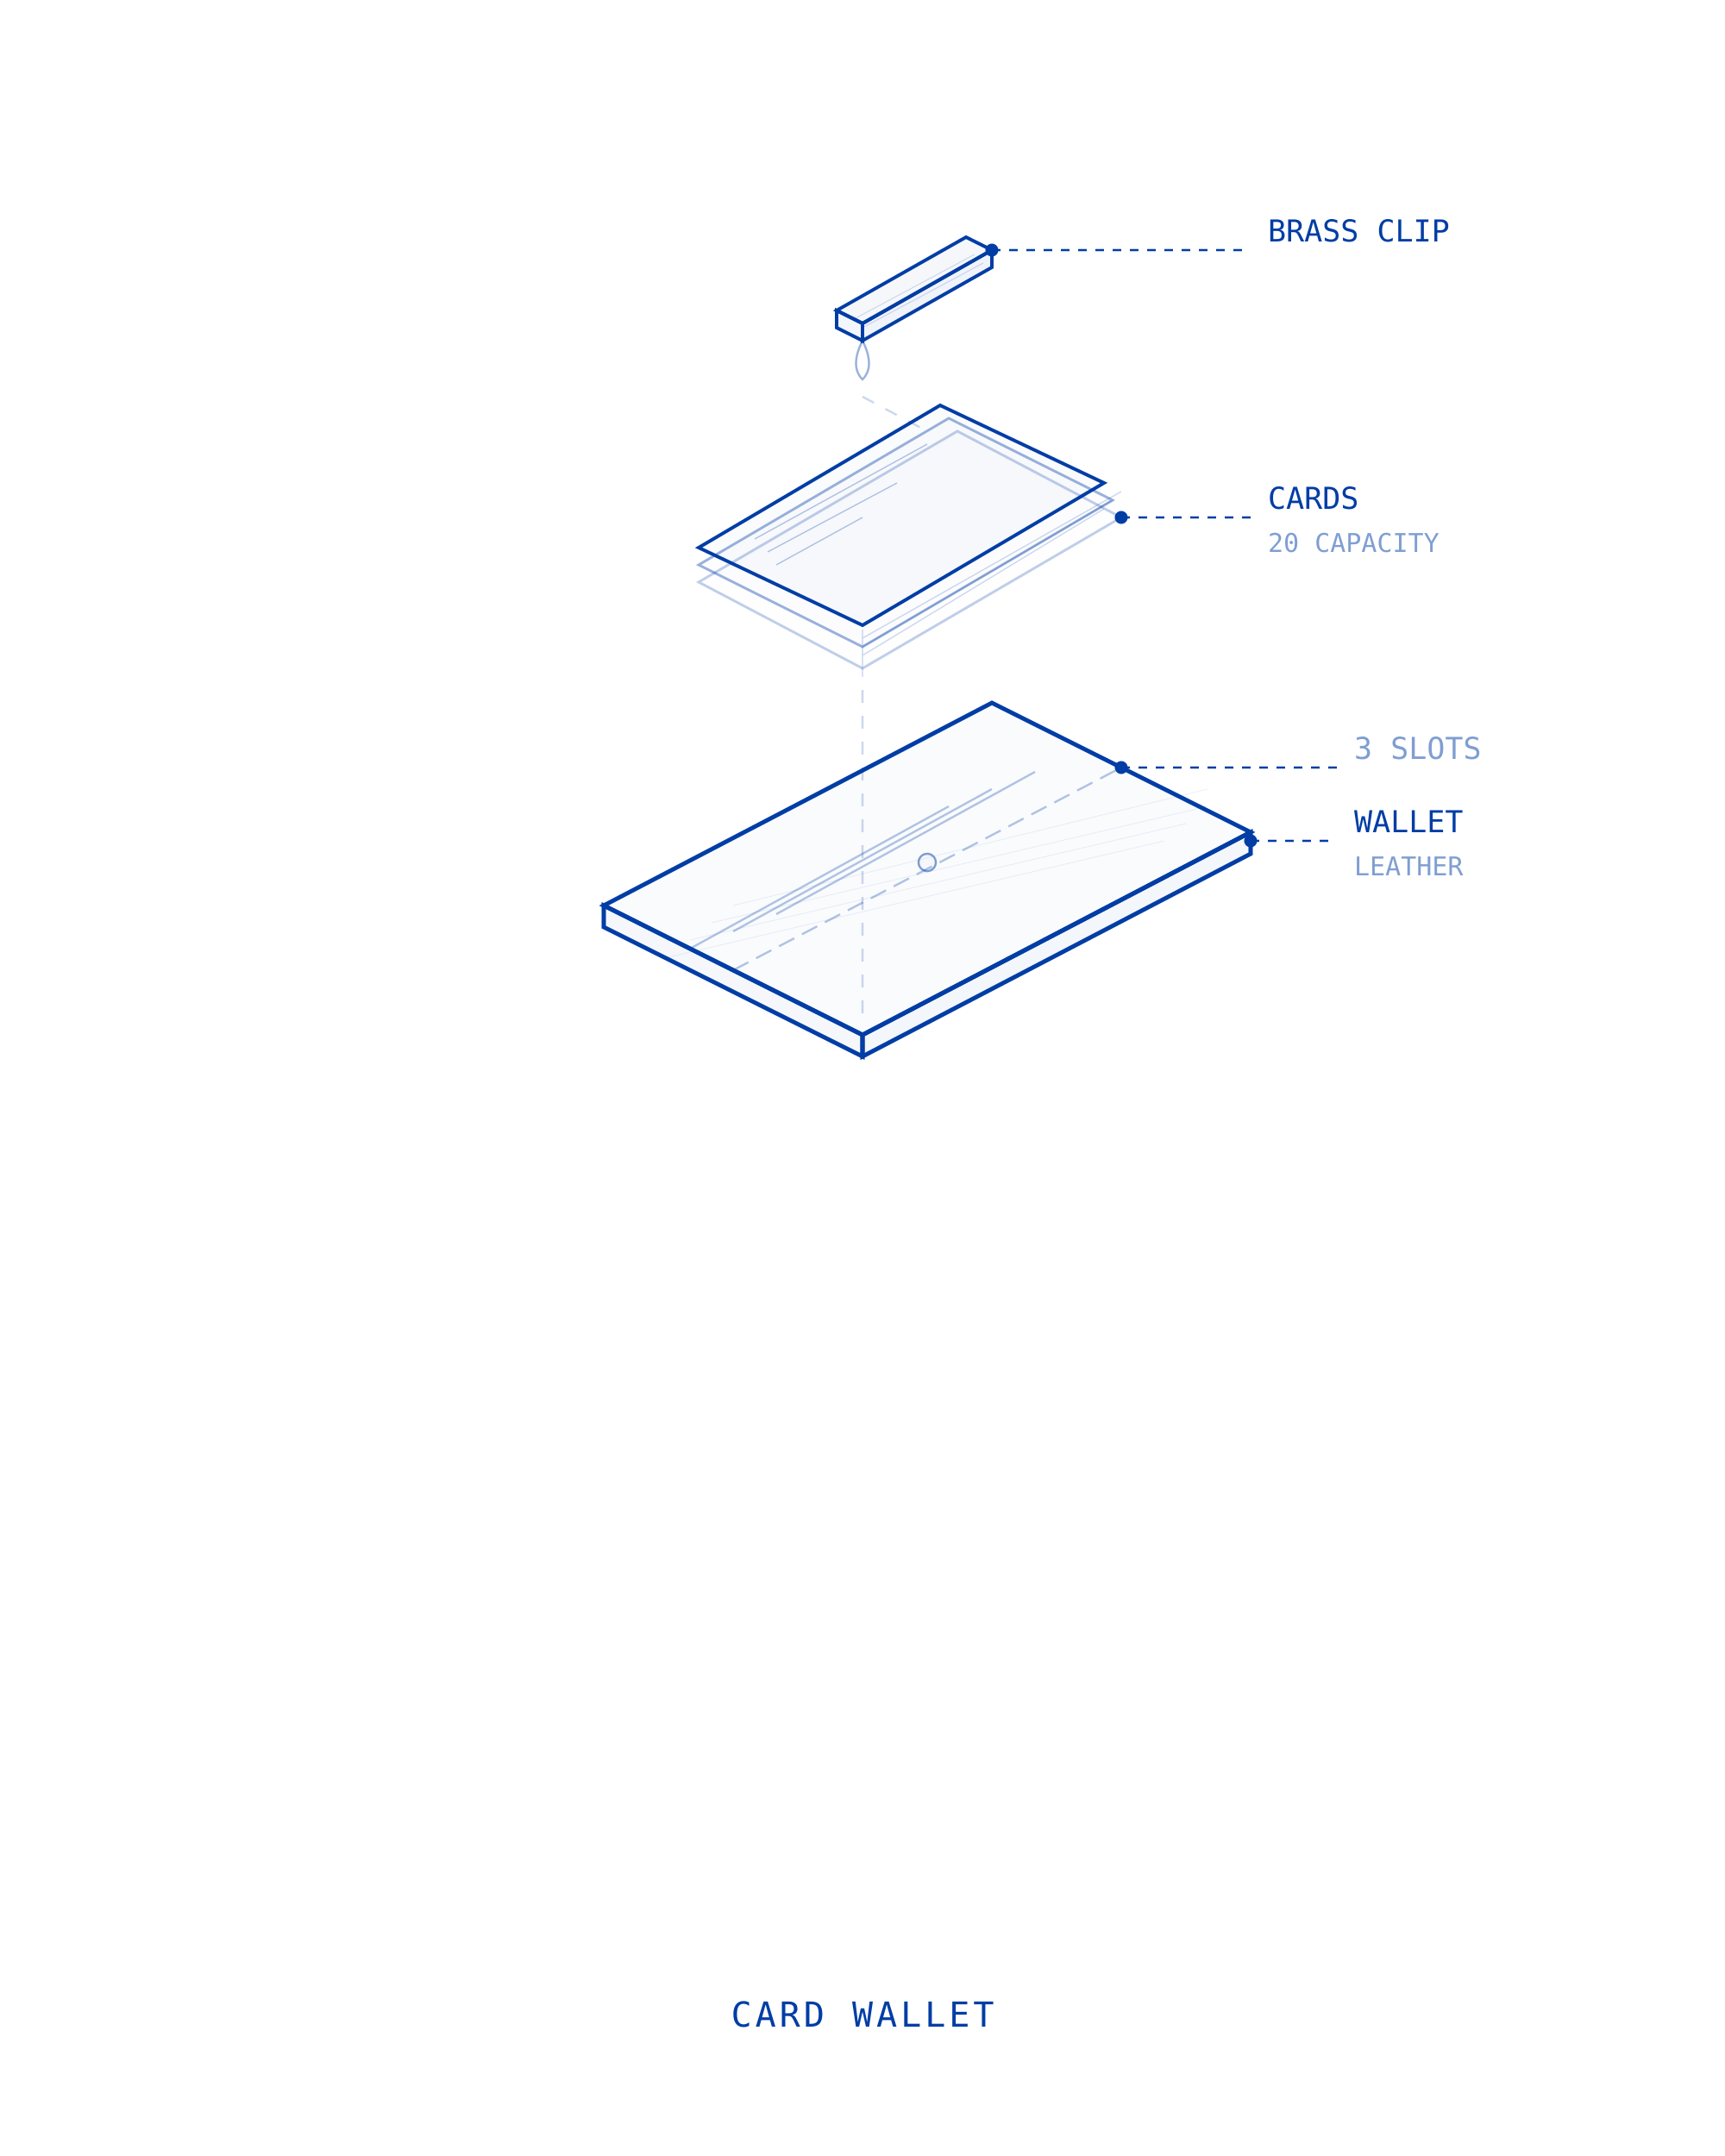
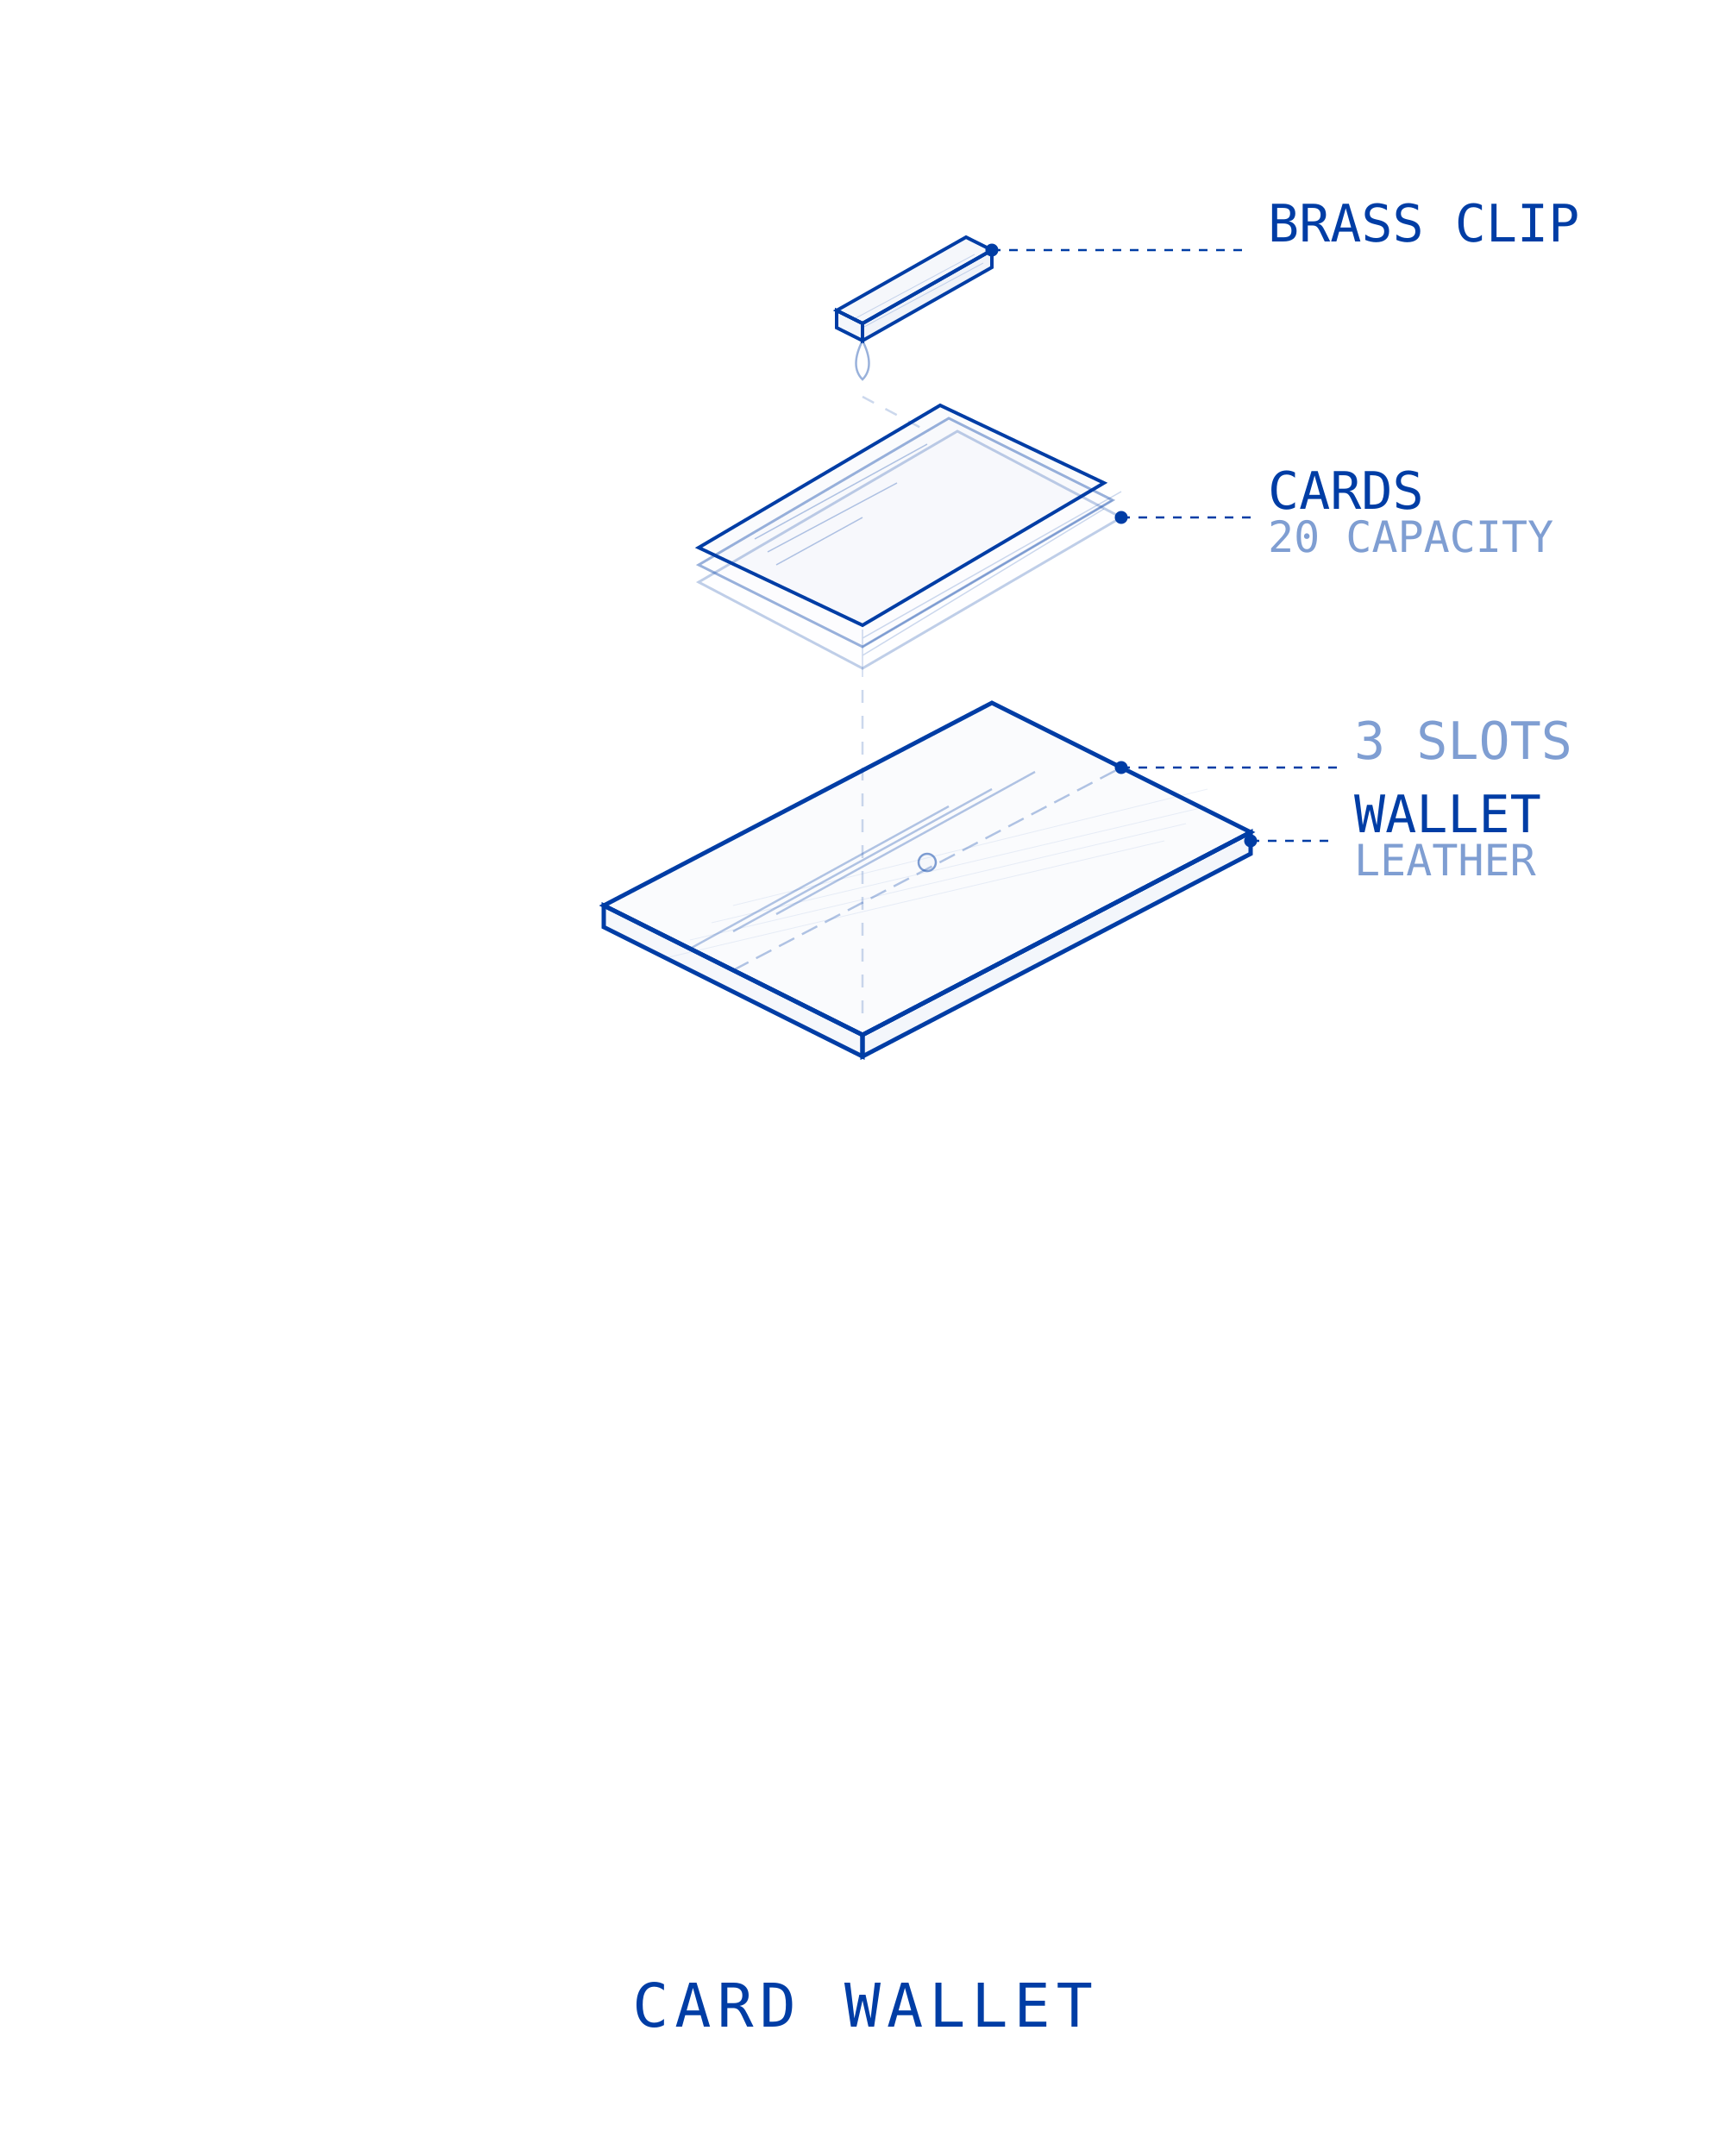
<svg xmlns="http://www.w3.org/2000/svg" viewBox="0 0 400 500" fill="none">
  <g>
    <polygon points="200,75 230,58 224,55 194,72" stroke="#003DA5" stroke-width="0.8" fill="rgba(0,61,165,0.04)" />
    <polygon points="200,75 230,58 230,62 200,79" stroke="#003DA5" stroke-width="0.8" fill="rgba(0,61,165,0.06)" />
    <polygon points="200,75 194,72 194,76 200,79" stroke="#003DA5" stroke-width="0.8" fill="rgba(0,61,165,0.05)" />
    <path d="M200,79 Q197,85 200,88 Q203,85 200,79" stroke="#003DA5" stroke-width="0.5" fill="none" opacity="0.4" />
    <g stroke="#003DA5" stroke-width="0.2" opacity="0.2">
      <line x1="198" y1="74" x2="226" y2="59" />
      <line x1="200" y1="76" x2="228" y2="61" />
    </g>
  </g>
  <g>
    <g opacity="0.25">
      <polygon points="200,155 260,120 222,100 162,135" stroke="#003DA5" stroke-width="0.6" fill="rgba(0,61,165,0.02)" />
    </g>
    <g opacity="0.4">
      <polygon points="200,150 258,116 220,97 162,131" stroke="#003DA5" stroke-width="0.6" fill="rgba(0,61,165,0.02)" />
    </g>
    <g>
      <polygon points="200,145 256,112 218,94 162,127" stroke="#003DA5" stroke-width="0.8" fill="rgba(0,61,165,0.02)" />
      <g stroke="#003DA5" stroke-width="0.3" opacity="0.3">
        <line x1="175" y1="125" x2="215" y2="103" />
        <line x1="178" y1="128" x2="208" y2="112" />
        <line x1="180" y1="131" x2="200" y2="120" />
      </g>
    </g>
    <g stroke="#003DA5" stroke-width="0.3" opacity="0.2">
      <line x1="200" y1="146" x2="200" y2="157" />
      <line x1="200" y1="148" x2="260" y2="114" />
      <line x1="200" y1="150" x2="258" y2="116" />
      <line x1="200" y1="152" x2="256" y2="118" />
    </g>
  </g>
  <g>
    <polygon points="200,240 290,193 230,163 140,210" stroke="#003DA5" stroke-width="1" fill="rgba(0,61,165,0.02)" />
    <polygon points="200,240 290,193 290,198 200,245" stroke="#003DA5" stroke-width="1" fill="rgba(0,61,165,0.05)" />
    <polygon points="200,240 140,210 140,215 200,245" stroke="#003DA5" stroke-width="1" fill="rgba(0,61,165,0.04)" />
    <g stroke="#003DA5" stroke-width="0.5" opacity="0.3">
      <line x1="160" y1="220" x2="220" y2="187" />
      <line x1="170" y1="216" x2="230" y2="183" />
      <line x1="180" y1="212" x2="240" y2="179" />
    </g>
    <line x1="170" y1="225" x2="260" y2="178" stroke="#003DA5" stroke-width="0.5" stroke-dasharray="4 2" opacity="0.3" />
    <g stroke="#003DA5" stroke-width="0.2" opacity="0.08">
      <line x1="155" y1="222" x2="270" y2="195" />
      <line x1="160" y1="218" x2="275" y2="191" />
      <line x1="165" y1="214" x2="280" y2="187" />
      <line x1="170" y1="210" x2="280" y2="183" />
    </g>
    <circle cx="215" cy="200" r="2" stroke="#003DA5" stroke-width="0.5" fill="rgba(0,61,165,0.04)" opacity="0.5" />
  </g>
  <g stroke="#003DA5" stroke-width="0.5" stroke-dasharray="3 3" opacity="0.2">
    <line x1="200" y1="92" x2="215" y2="100" />
    <line x1="200" y1="160" x2="200" y2="235" />
  </g>
  <g>
    <line x1="230" y1="58" x2="290" y2="58" stroke="#003DA5" stroke-width="0.5" stroke-dasharray="2 2" />
    <circle cx="230" cy="58" r="1.5" fill="#003DA5" />
-     <text x="294" y="56" font-family="'Doto', monospace" font-size="7" fill="#003DA5">BRASS CLIP</text>
+     <text x="294" y="56" font-family="'Doto', monospace" font-size="12" fill="#003DA5">BRASS CLIP</text>
    <line x1="260" y1="120" x2="290" y2="120" stroke="#003DA5" stroke-width="0.5" stroke-dasharray="2 2" />
    <circle cx="260" cy="120" r="1.5" fill="#003DA5" />
-     <text x="294" y="118" font-family="'Doto', monospace" font-size="7" fill="#003DA5">CARDS</text>
-     <text x="294" y="128" font-family="'Doto', monospace" font-size="6" fill="#003DA5" opacity="0.5">20 CAPACITY</text>
+     <text x="294" y="118" font-family="'Doto', monospace" font-size="12" fill="#003DA5">CARDS</text>
+     <text x="294" y="128" font-family="'Doto', monospace" font-size="10" fill="#003DA5" opacity="0.5">20 CAPACITY</text>
    <line x1="290" y1="195" x2="310" y2="195" stroke="#003DA5" stroke-width="0.5" stroke-dasharray="2 2" />
    <circle cx="290" cy="195" r="1.5" fill="#003DA5" />
-     <text x="314" y="193" font-family="'Doto', monospace" font-size="7" fill="#003DA5">WALLET</text>
-     <text x="314" y="203" font-family="'Doto', monospace" font-size="6" fill="#003DA5" opacity="0.5">LEATHER</text>
+     <text x="314" y="193" font-family="'Doto', monospace" font-size="12" fill="#003DA5">WALLET</text>
+     <text x="314" y="203" font-family="'Doto', monospace" font-size="10" fill="#003DA5" opacity="0.5">LEATHER</text>
    <line x1="260" y1="178" x2="310" y2="178" stroke="#003DA5" stroke-width="0.5" stroke-dasharray="2 2" />
    <circle cx="260" cy="178" r="1.5" fill="#003DA5" />
-     <text x="314" y="176" font-family="'Doto', monospace" font-size="7" fill="#003DA5" opacity="0.5">3 SLOTS</text>
+     <text x="314" y="176" font-family="'Doto', monospace" font-size="12" fill="#003DA5" opacity="0.5">3 SLOTS</text>
  </g>
-   <text x="200" y="470" font-family="'Doto', monospace" font-size="8" fill="#003DA5" text-anchor="middle" letter-spacing="0.1em">
+   <text x="200" y="470" font-family="'Doto', monospace" font-size="14" fill="#003DA5" text-anchor="middle" letter-spacing="0.1em">
    CARD WALLET
  </text>
</svg>
